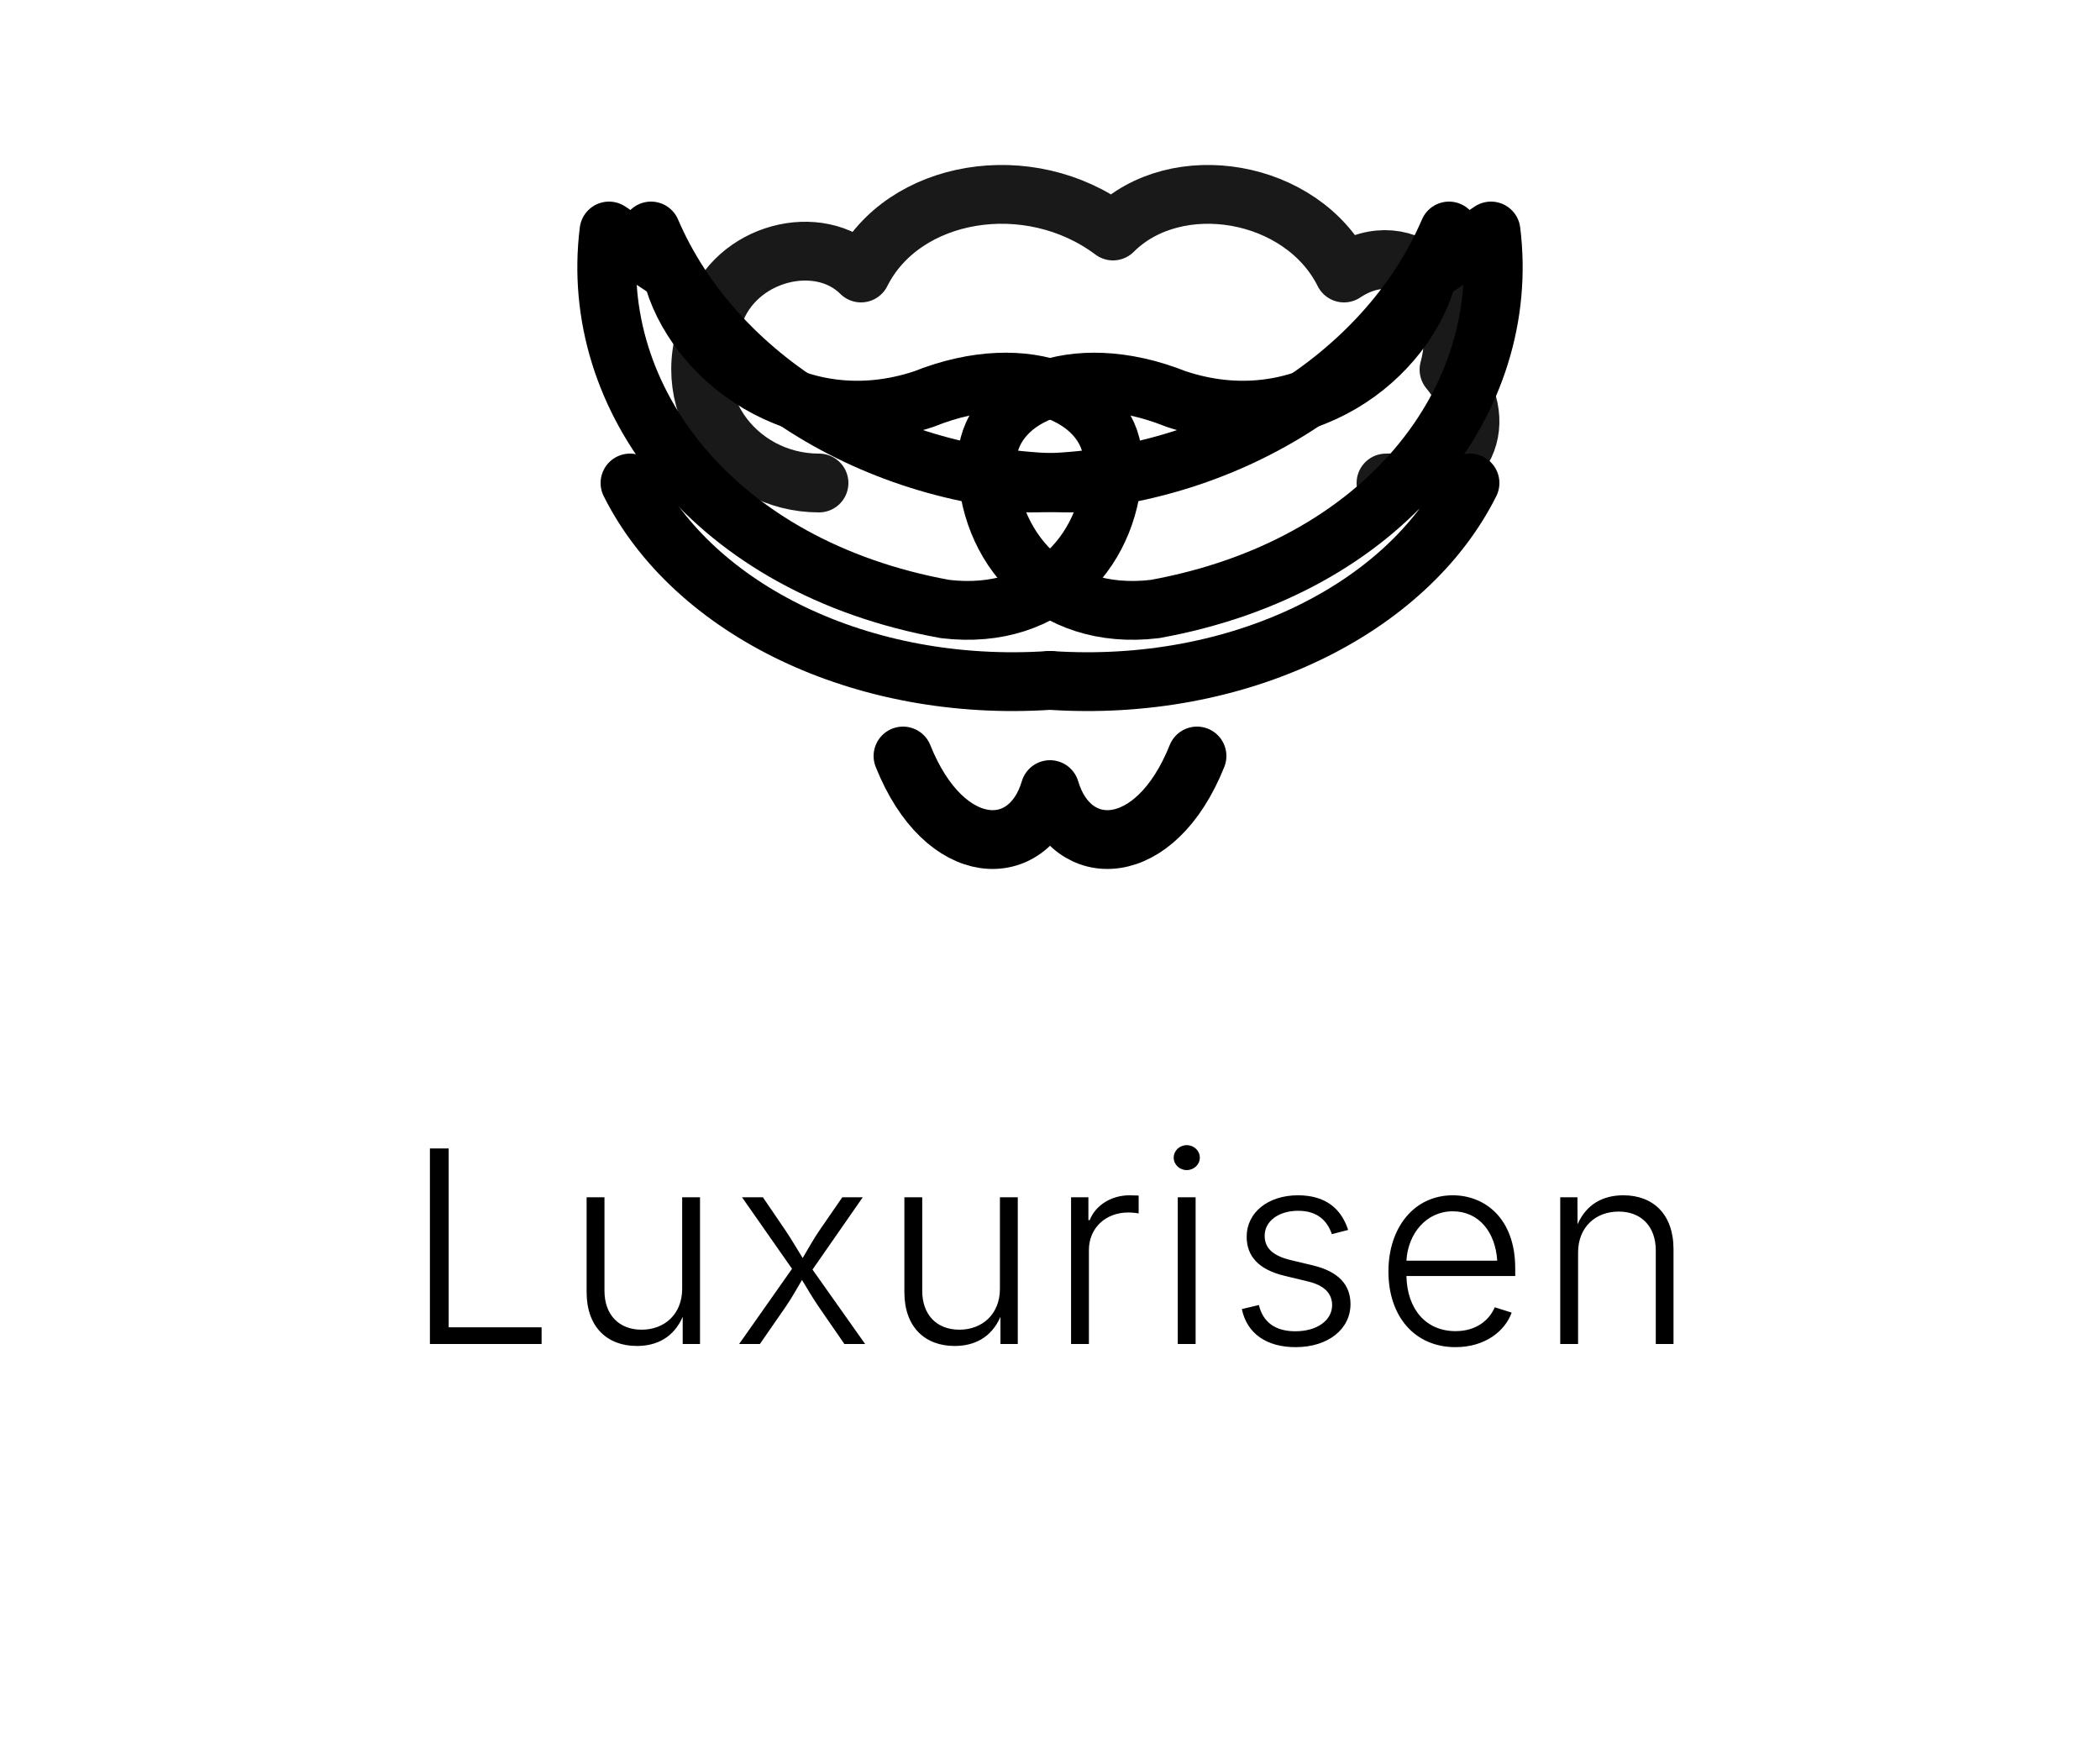
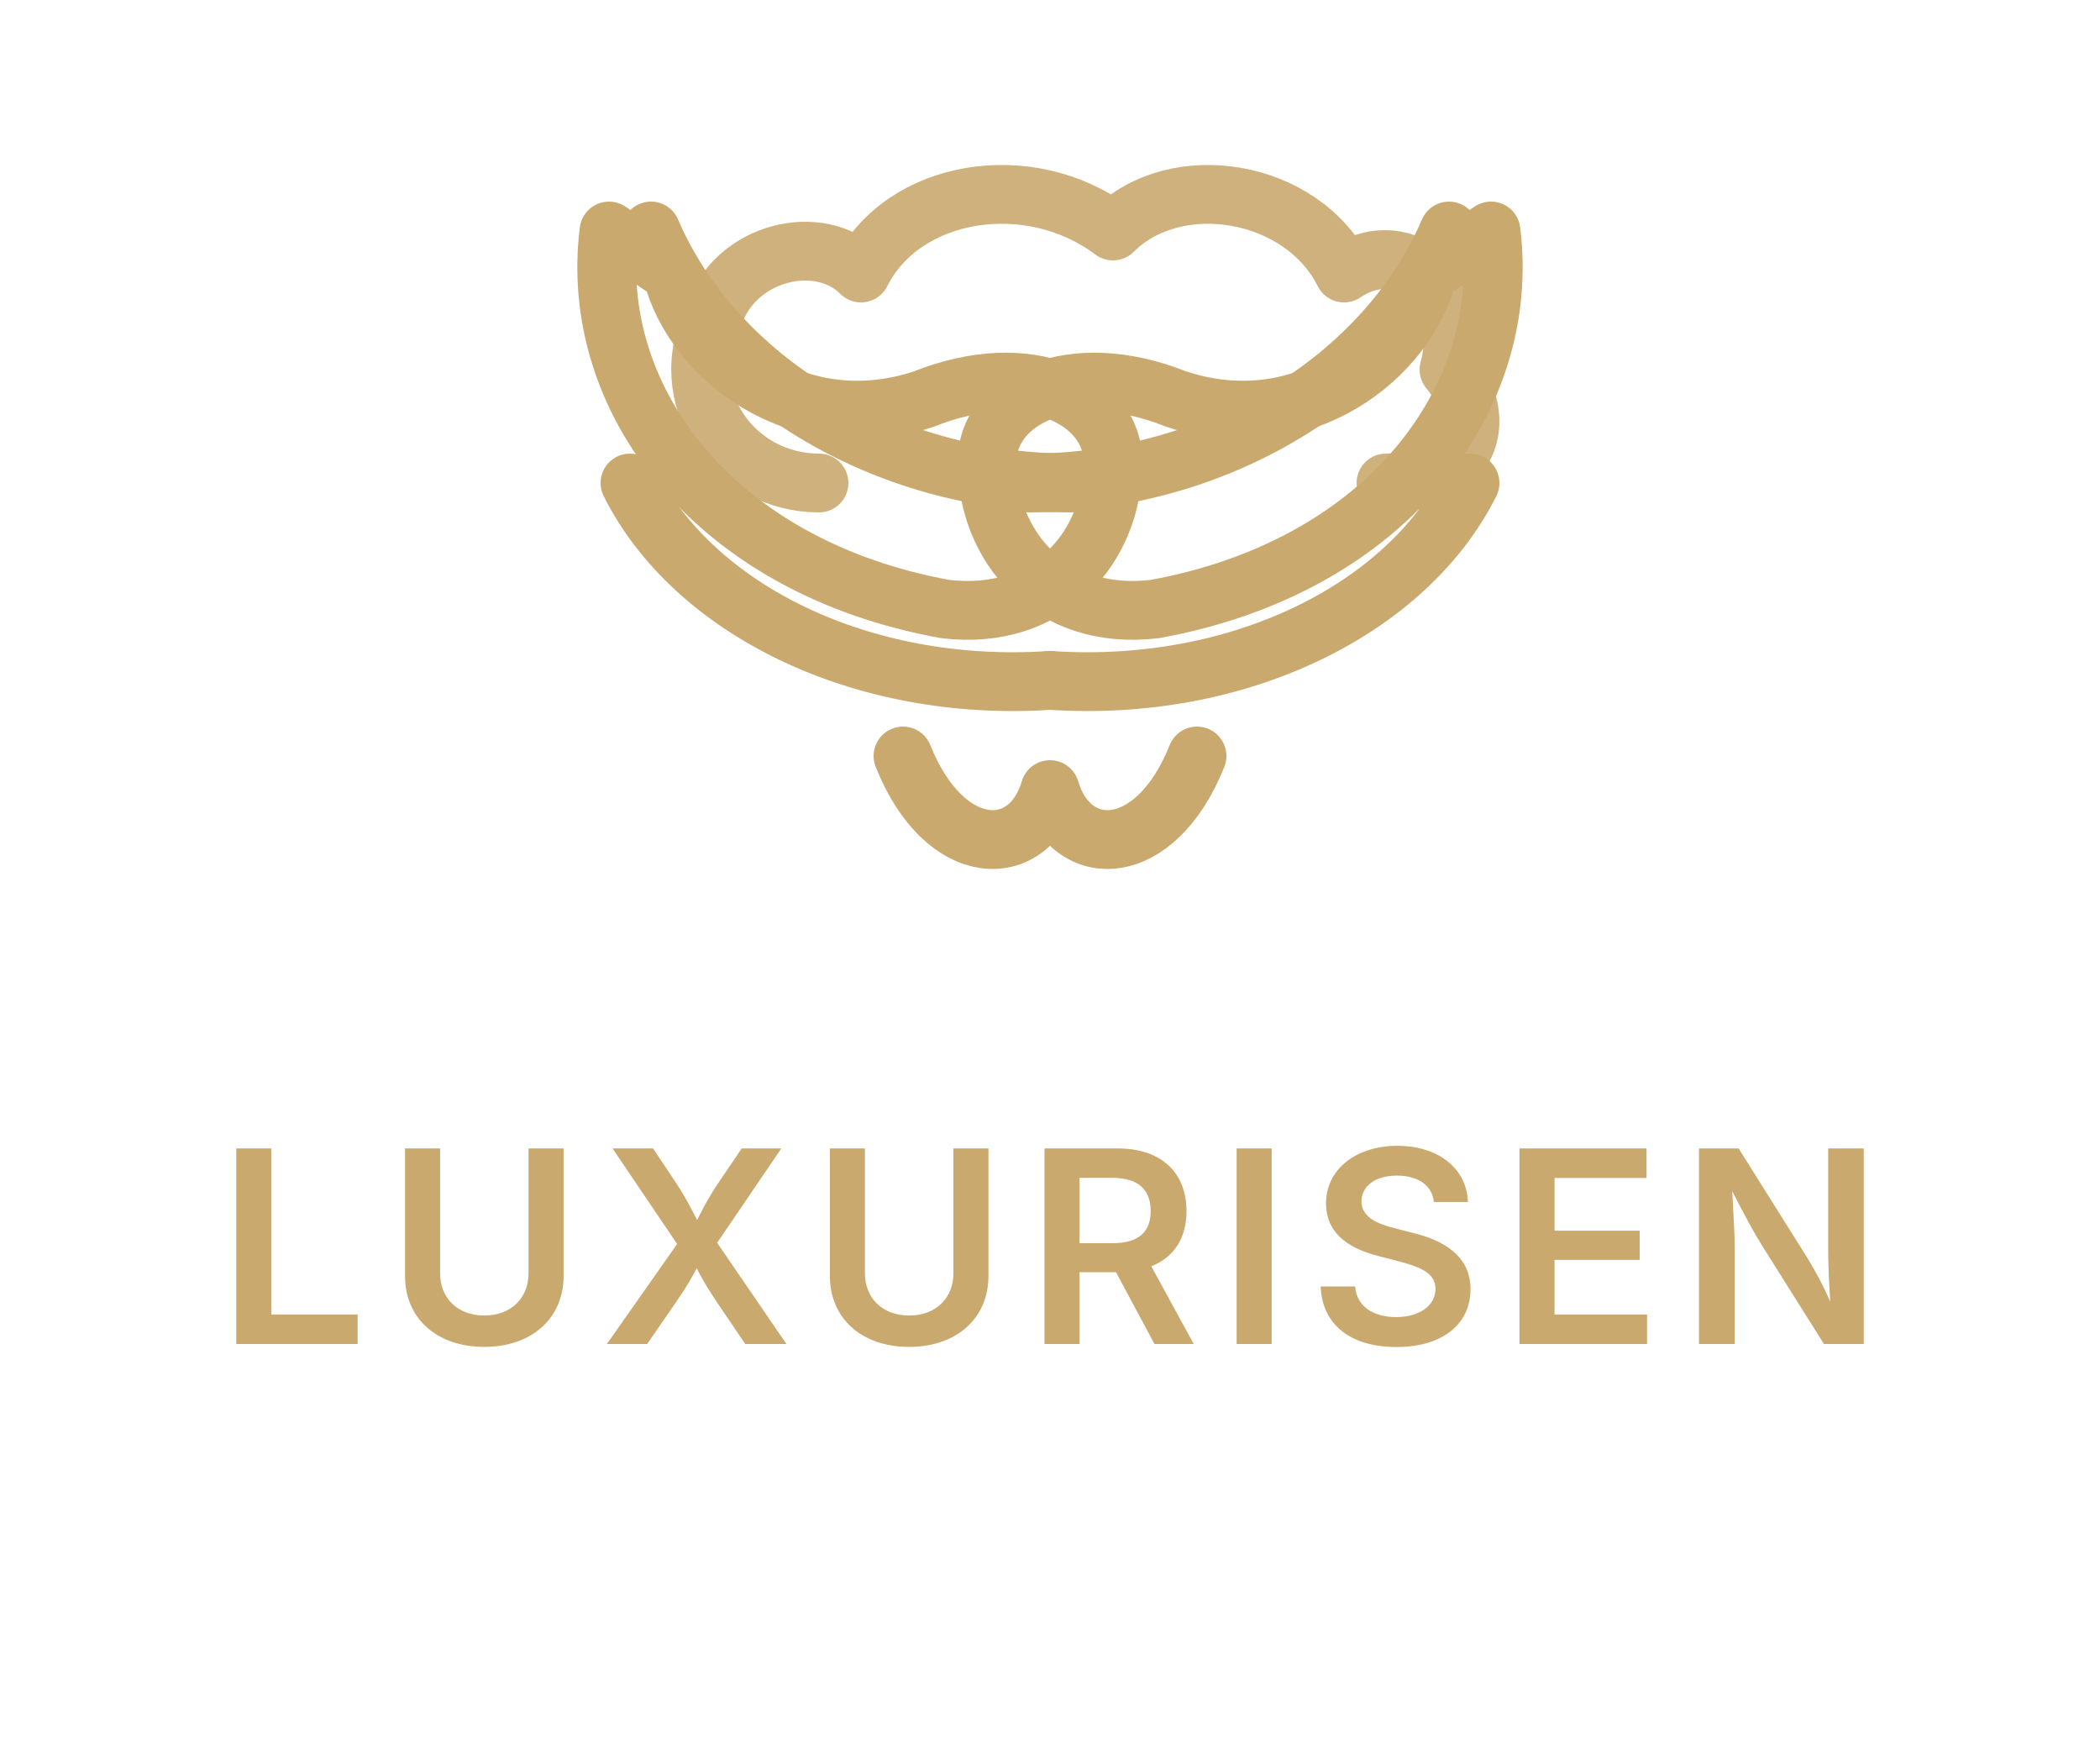
<svg xmlns="http://www.w3.org/2000/svg" viewBox="0 0 500 420" width="100%" height="100%">
-   <g fill="none" stroke="currentColor" stroke-width="14" stroke-linecap="round" stroke-linejoin="round" transform="translate(130, 20)">
+   <g fill="none" stroke="#C9A96E" stroke-width="14" stroke-linecap="round" stroke-linejoin="round" transform="translate(130, 20)">
    <path d="M 65 95 C 45 95 30 75 40 55 C 45 40 65 35 75 45 C 85 25 115 20 135 35 C 150 20 180 25 190 45 C 205 35 220 50 215 68 C 225 80 220 95 200 95" fill="none" opacity="0.9" />
    <path d="M 15 35 C 10 75 40 115 95 125 C 120 128 135 110 135 90 C 135 75 115 65 90 75 C 60 85 35 65 30 45 Z" fill="none" />
    <path d="M 25 35 C 40 70 80 95 125 95" />
    <path d="M 20 95 C 35 125 75 145 120 142" />
    <path d="M 225 35 C 230 75 200 115 145 125 C 120 128 105 110 105 90 C 105 75 125 65 150 75 C 180 85 205 65 210 45 Z" fill="none" />
    <path d="M 215 35 C 200 70 160 95 115 95" />
    <path d="M 220 95 C 205 125 165 145 120 142" />
    <path d="M 85 160 C 95 185 115 185 120 168 C 125 185 145 185 155 160" />
  </g>
-   <text x="250" y="320" text-anchor="middle" font-family="'Inter', -apple-system, BlinkMacSystemFont, 'Segoe UI', Roboto, sans-serif" font-size="64" font-weight="300" letter-spacing="2" fill="currentColor">
-     Luxurisen
+   <text x="250" y="320" text-anchor="middle" font-family="'Cormorant Garamond', 'Inter', serif" font-size="64" font-weight="600" letter-spacing="4" fill="#C9A96E">
+     LUXURISEN
  </text>
</svg>
